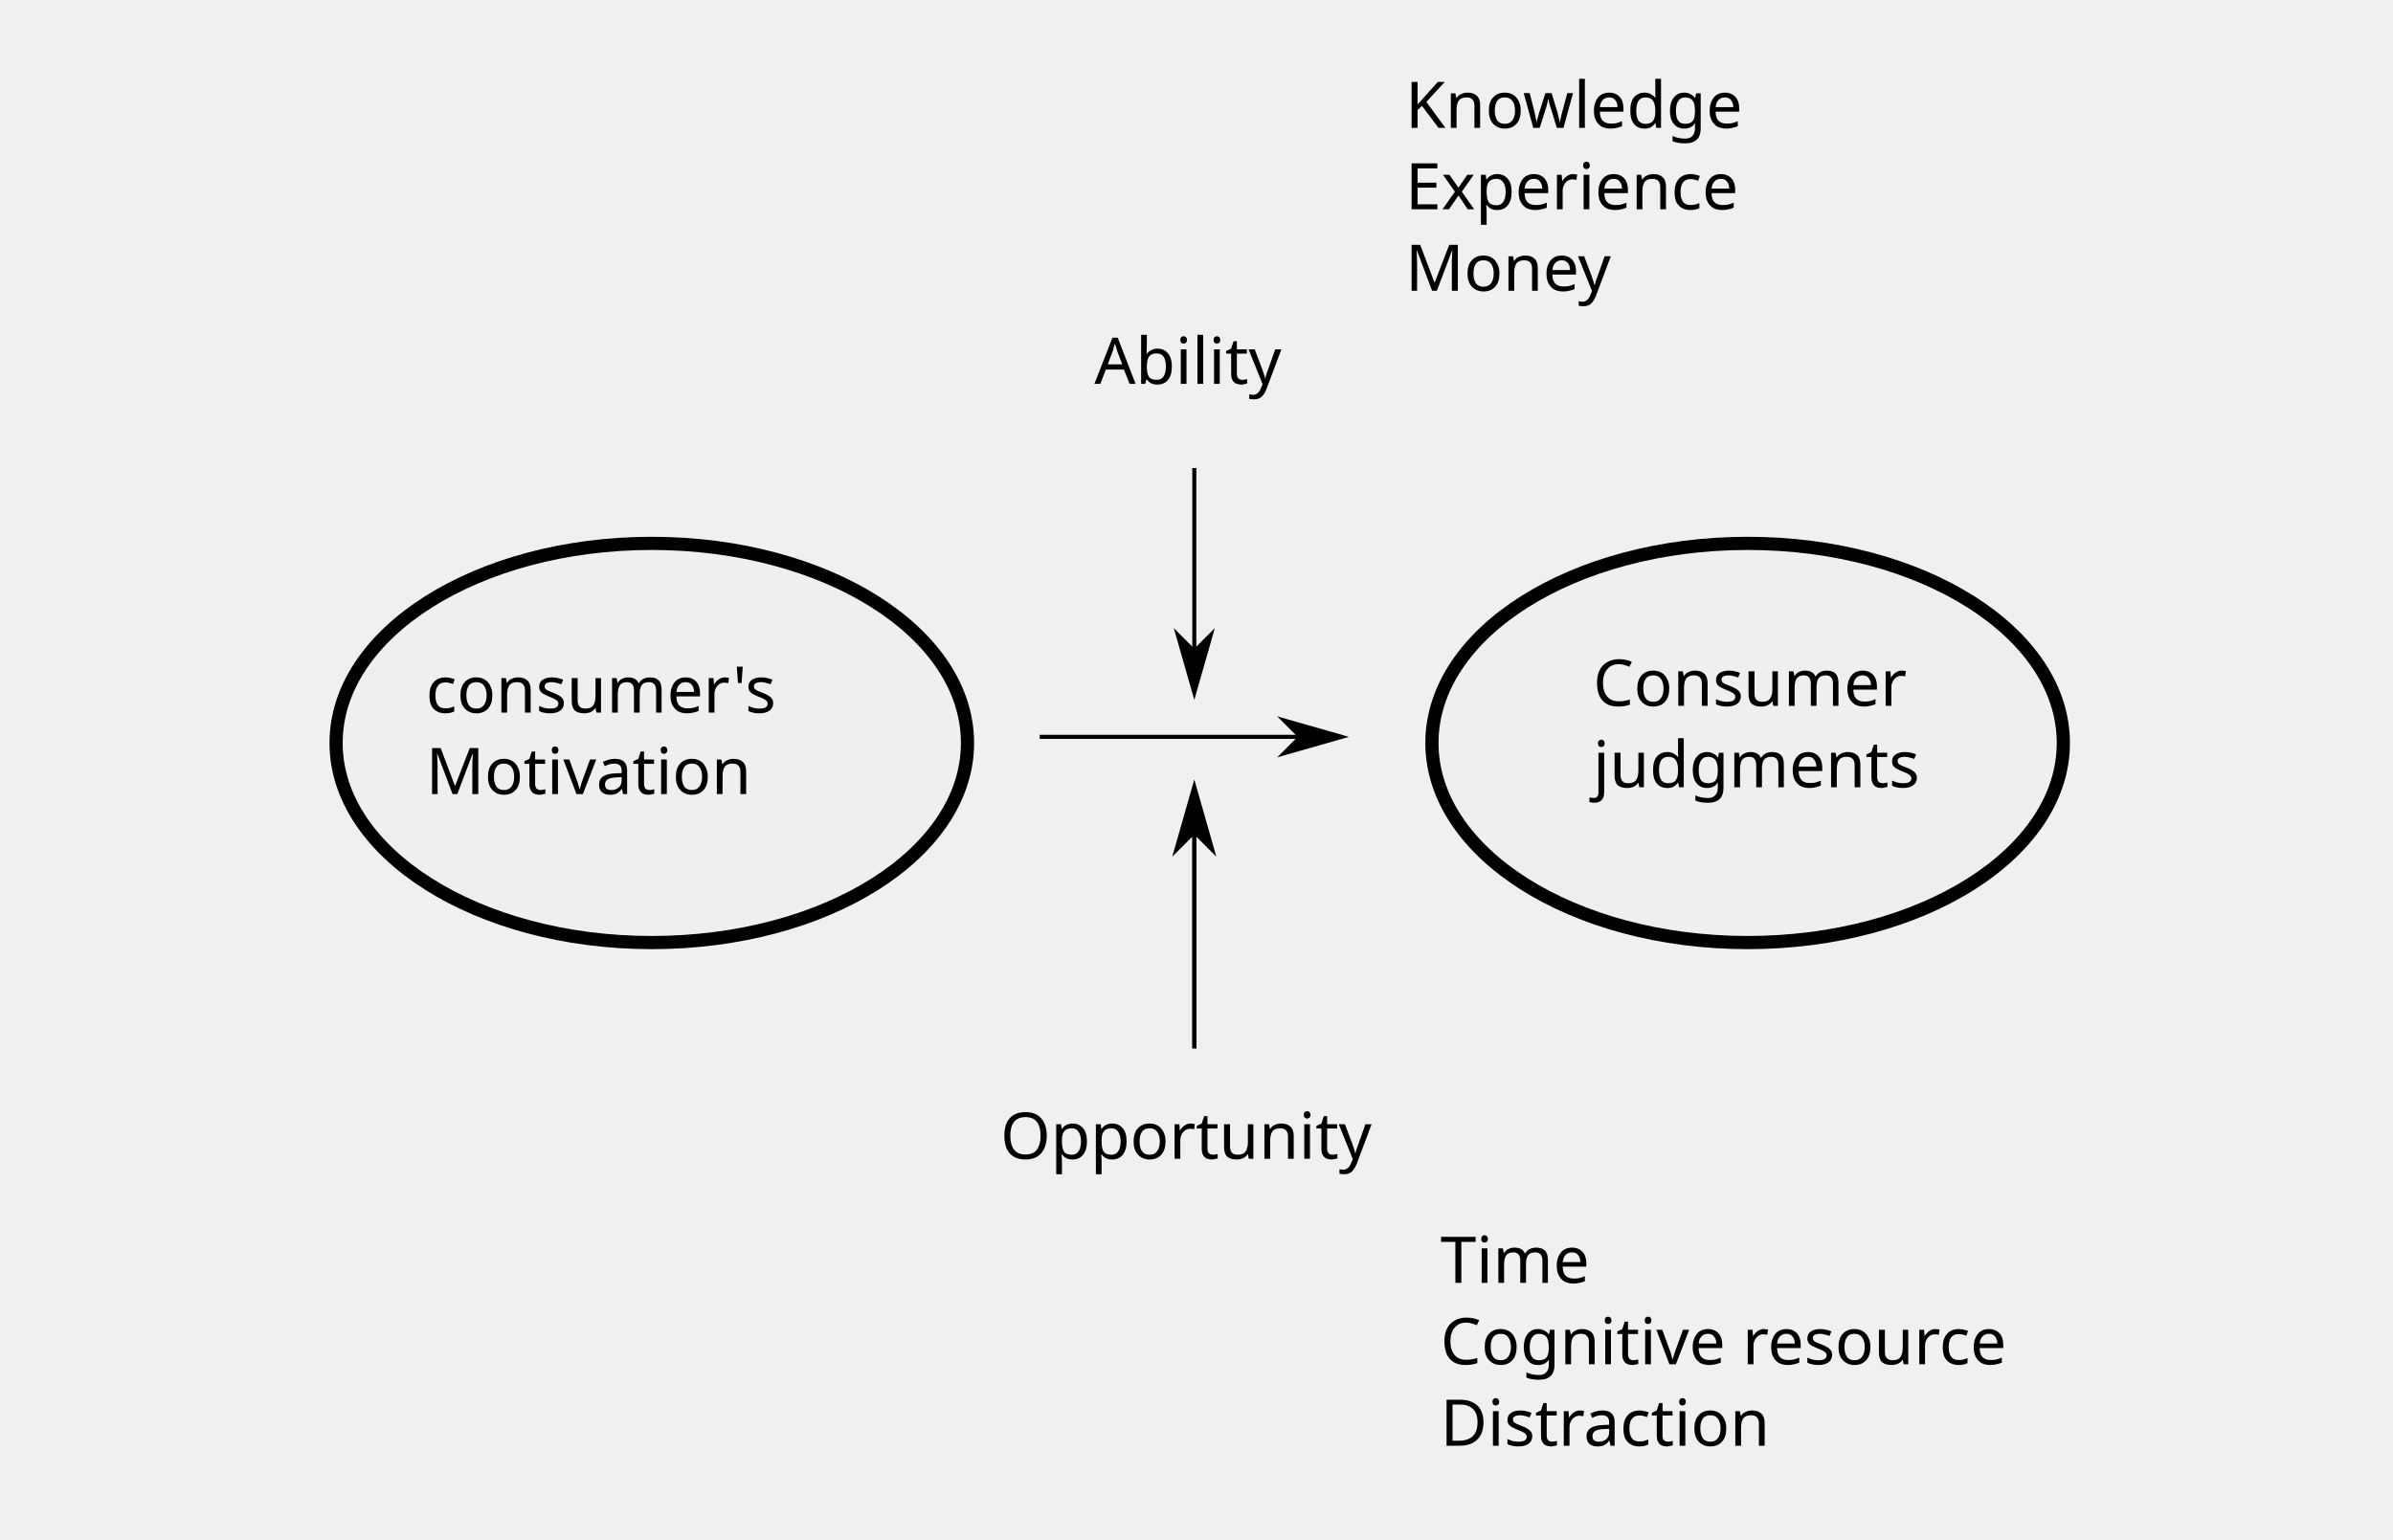
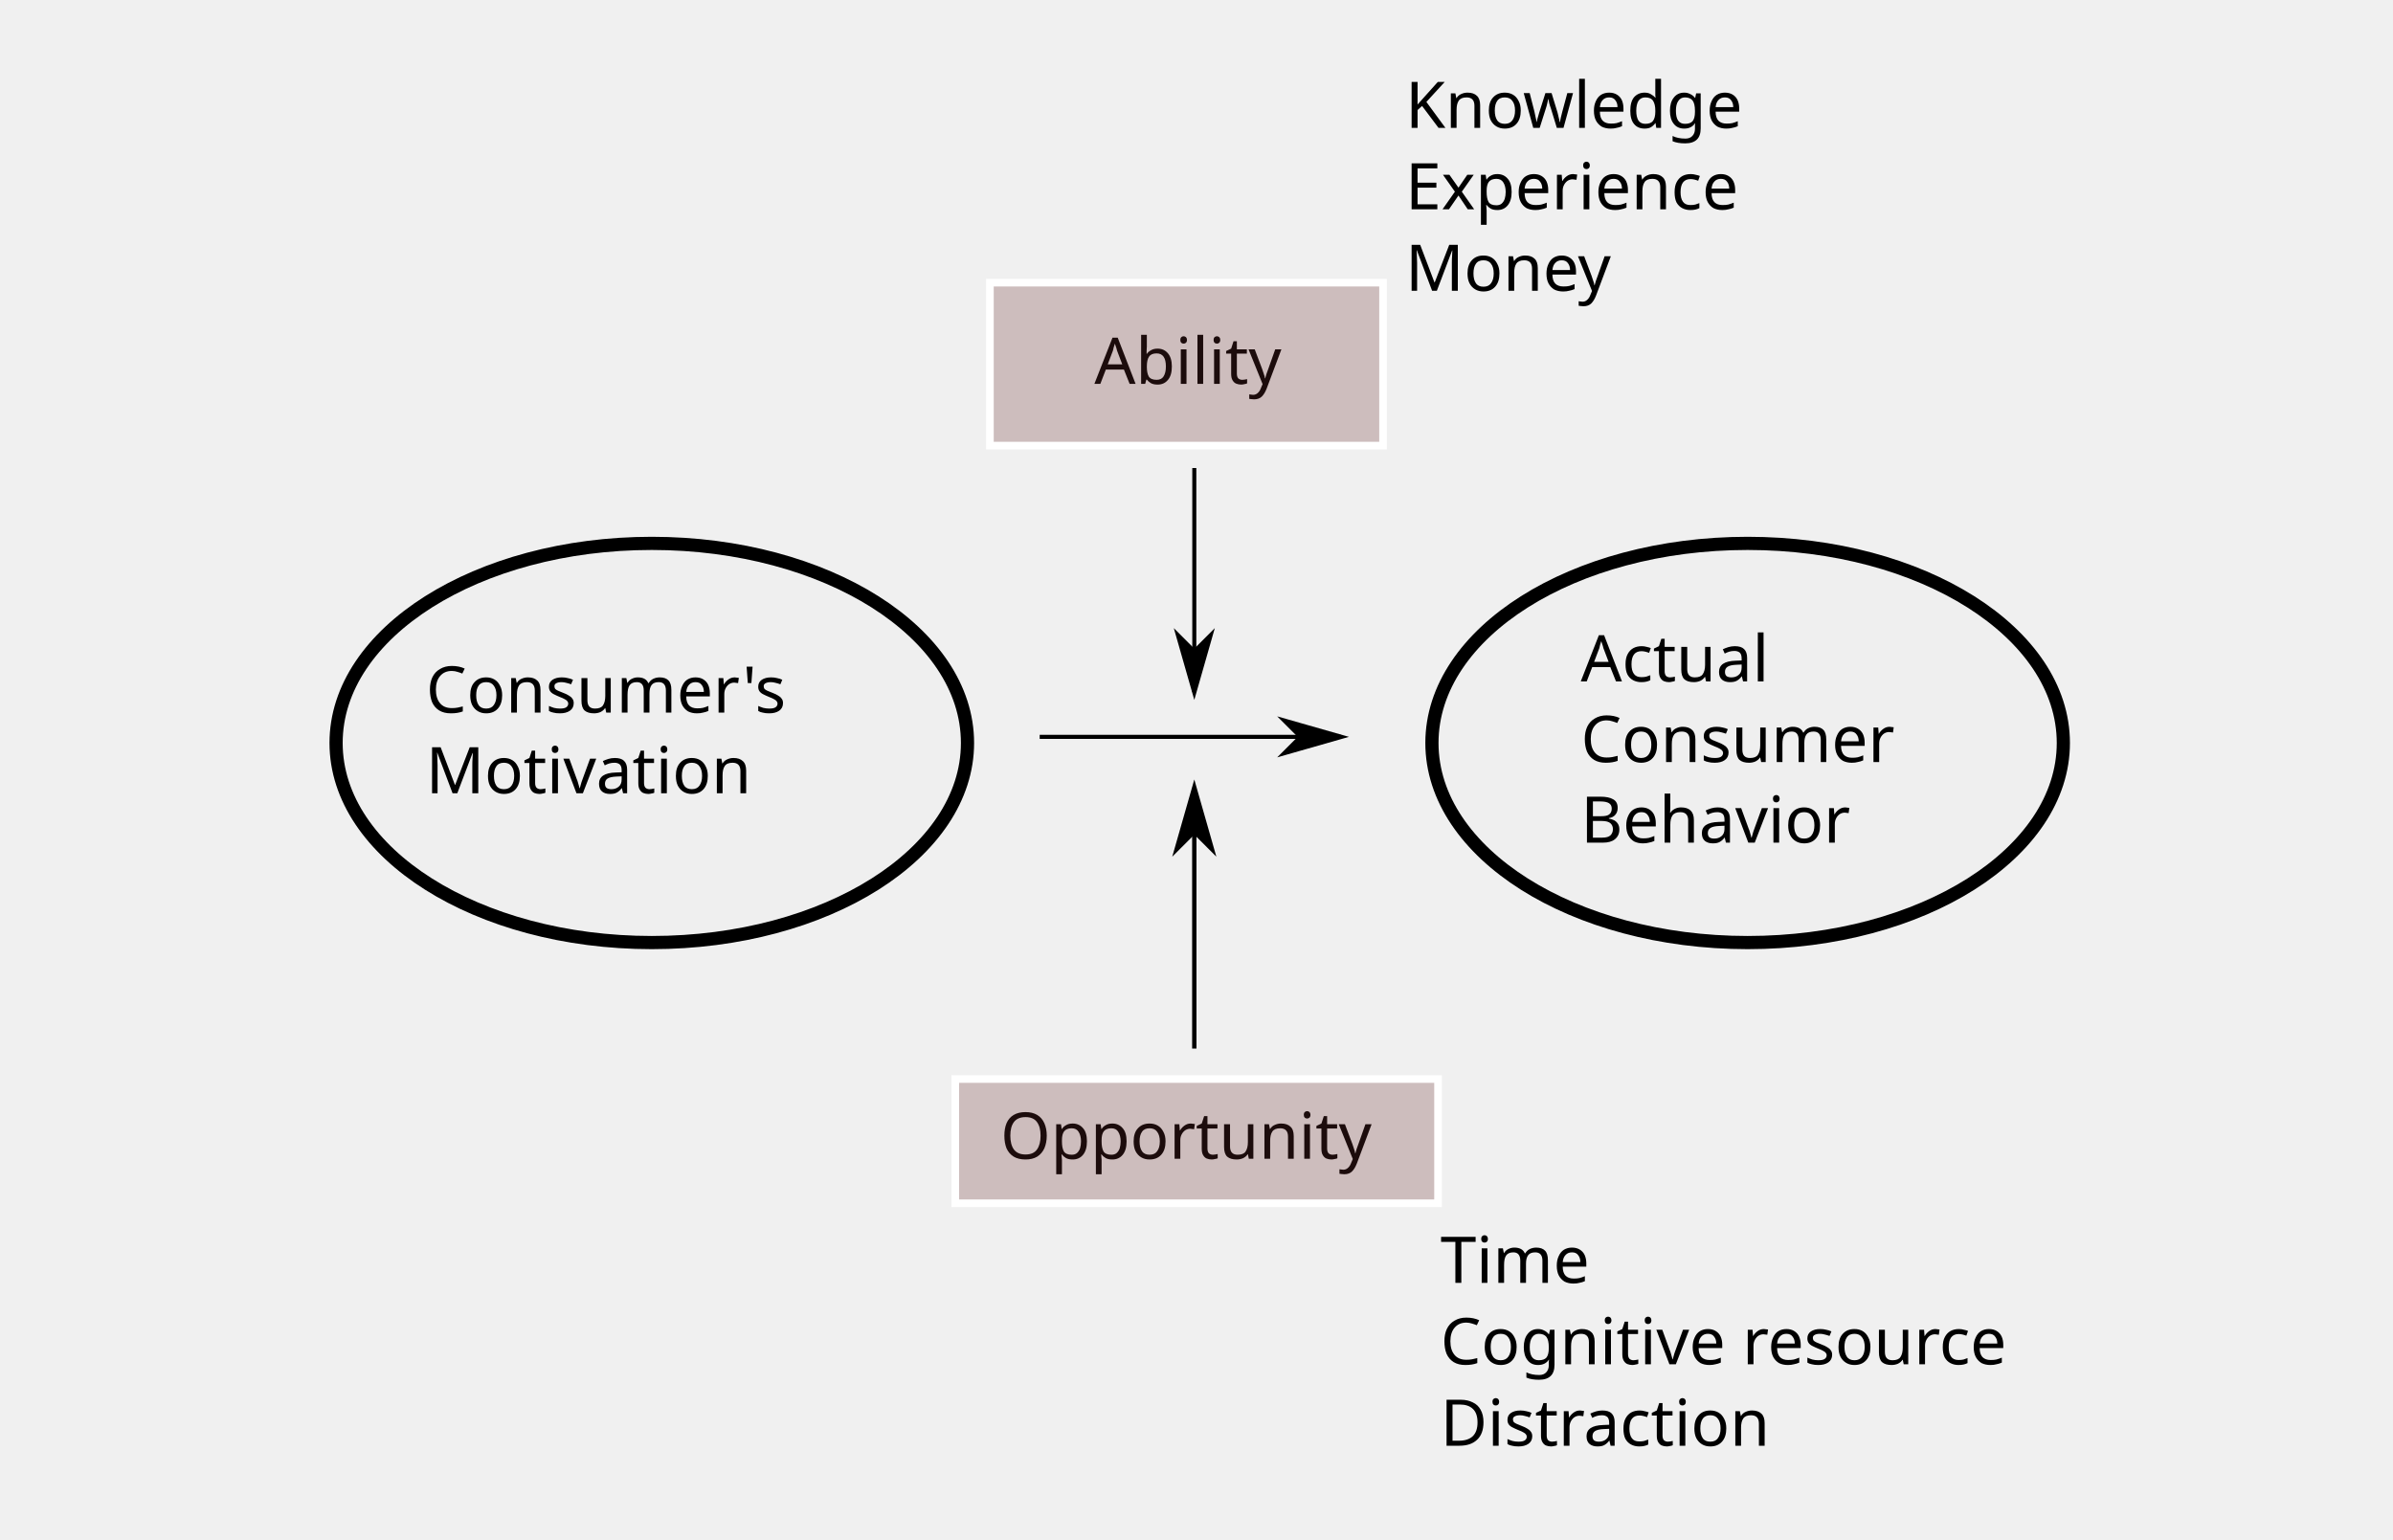
<svg xmlns="http://www.w3.org/2000/svg" width="157mm" height="101mm" viewBox="0 0 157 101" version="1.1" id="svg8">
  <defs id="defs2">
    <marker style="overflow:visible" id="marker1288" refX="0" refY="0" orient="auto">
      <path transform="matrix(-0.8,0,0,-0.8,-10,0)" style="fill:#000000;fill-opacity:1;fill-rule:evenodd;stroke:#000000;stroke-width:1pt;stroke-opacity:1" d="M 0,0 5,-5 -12.5,0 5,5 Z" id="path1286" />
    </marker>
    <marker orient="auto" refY="0" refX="0" id="Arrow1Lend" style="overflow:visible">
      <path id="path4527" d="M 0,0 5,-5 -12.5,0 5,5 Z" style="fill:#000000;fill-opacity:1;fill-rule:evenodd;stroke:#000000;stroke-width:1pt;stroke-opacity:1" transform="matrix(-0.8,0,0,-0.8,-10,0)" />
    </marker>
    <marker style="overflow:visible" id="marker1288-4" refX="0" refY="0" orient="auto">
      <path transform="matrix(-0.8,0,0,-0.8,-10,0)" style="fill:#000000;fill-opacity:1;fill-rule:evenodd;stroke:#000000;stroke-width:1pt;stroke-opacity:1" d="M 0,0 5,-5 -12.5,0 5,5 Z" id="path1286-5" />
    </marker>
  </defs>
  <g id="layer1" transform="translate(0,-196)">
    <ellipse style="fill:#000000;fill-opacity:0.007;stroke:#000000;stroke-width:0.865;stroke-miterlimit:4;stroke-dasharray:none;stroke-opacity:1" id="path829" cx="42.763" cy="244.749" rx="20.713" ry="13.096" />
    <ellipse ry="13.096" rx="20.713" cy="244.749" cx="114.659" id="ellipse831" style="fill:#000000;fill-opacity:0.007;stroke:#000000;stroke-width:0.865;stroke-miterlimit:4;stroke-dasharray:none;stroke-opacity:1" />
    <text xml:space="preserve" style="font-style:normal;font-variant:normal;font-weight:normal;font-stretch:normal;font-size:4.233px;line-height:1.25;font-family:sans-serif;-inkscape-font-specification:'sans-serif, Normal';font-variant-ligatures:normal;font-variant-caps:normal;font-variant-numeric:normal;text-align:start;letter-spacing:0px;word-spacing:0px;writing-mode:lr-tb;text-anchor:start;fill:#000000;fill-opacity:1;stroke:none;stroke-width:0.265" x="27.94" y="242.759" id="text835">
-       <tspan id="tspan833" x="27.94" y="242.759" style="stroke-width:0.265">consumer's</tspan>
-       <tspan x="27.94" y="248.103" style="stroke-width:0.265" id="tspan837">Motivation</tspan>
+       <tspan id="tspan833" x="27.94" y="242.759" style="stroke-width:0.265">Consumer's</tspan>
+       <tspan x="27.94" y="248.05" style="stroke-width:0.265" id="tspan837">Motivation</tspan>
    </text>
-     <text xml:space="preserve" style="font-style:normal;font-variant:normal;font-weight:normal;font-stretch:normal;font-size:4.233px;line-height:1.25;font-family:sans-serif;-inkscape-font-specification:'sans-serif, Normal';font-variant-ligatures:normal;font-variant-caps:normal;font-variant-numeric:normal;text-align:start;letter-spacing:0px;word-spacing:0px;writing-mode:lr-tb;text-anchor:start;fill:#000000;fill-opacity:1;stroke:none;stroke-width:0.265" x="104.513" y="242.312" id="text841">
-       <tspan id="tspan839" x="104.513" y="242.312" style="stroke-width:0.265">Consumer</tspan>
-       <tspan x="104.513" y="247.657" style="stroke-width:0.265" id="tspan843">judgments</tspan>
+     <text xml:space="preserve" style="font-style:normal;font-variant:normal;font-weight:normal;font-stretch:normal;font-size:4.233px;line-height:1.25;font-family:sans-serif;-inkscape-font-specification:'sans-serif, Normal';font-variant-ligatures:normal;font-variant-caps:normal;font-variant-numeric:normal;text-align:start;letter-spacing:0px;word-spacing:0px;writing-mode:lr-tb;text-anchor:start;fill:#000000;fill-opacity:1;stroke:none;stroke-width:0.265" x="103.711" y="240.709" id="text841">
+       <tspan x="103.711" y="240.709" style="stroke-width:0.265" id="tspan843">Actual</tspan>
+       <tspan x="103.711" y="246" style="stroke-width:0.265" id="tspan879">Consumer</tspan>
+       <tspan x="103.711" y="251.292" style="stroke-width:0.265" id="tspan881">Behavior</tspan>
    </text>
    <path style="fill:none;stroke:#000000;stroke-width:0.265px;stroke-linecap:butt;stroke-linejoin:miter;stroke-opacity:1;marker-end:url(#Arrow1Lend)" d="m 68.211,244.348 c 19.778,0 19.778,0 19.778,0" id="path1264" />
    <path style="fill:none;stroke:#000000;stroke-width:0.265px;stroke-linecap:butt;stroke-linejoin:miter;stroke-opacity:1;marker-end:url(#marker1288)" d="m 78.356,226.708 c 0,14.433 0,14.7 0,14.7" id="path1278" />
    <path style="fill:none;stroke:#000000;stroke-width:0.285px;stroke-linecap:butt;stroke-linejoin:miter;stroke-opacity:1;marker-end:url(#marker1288-4)" d="m 78.356,264.801 c 0,-16.791 0,-17.102 0,-17.102" id="path1278-6" />
    <text xml:space="preserve" style="font-style:normal;font-variant:normal;font-weight:normal;font-stretch:normal;font-size:4.233px;line-height:1.25;font-family:sans-serif;-inkscape-font-specification:'sans-serif, Normal';font-variant-ligatures:normal;font-variant-caps:normal;font-variant-numeric:normal;text-align:start;letter-spacing:0px;word-spacing:0px;writing-mode:lr-tb;text-anchor:start;fill:#000000;fill-opacity:1;stroke:none;stroke-width:0.265" x="71.799" y="221.191" id="text1613">
      <tspan id="tspan1611" x="71.799" y="221.191" style="stroke-width:0.265">Ability</tspan>
    </text>
    <text xml:space="preserve" style="font-style:normal;font-variant:normal;font-weight:normal;font-stretch:normal;font-size:4.233px;line-height:1.25;font-family:sans-serif;-inkscape-font-specification:'sans-serif, Normal';font-variant-ligatures:normal;font-variant-caps:normal;font-variant-numeric:normal;text-align:start;letter-spacing:0px;word-spacing:0px;writing-mode:lr-tb;text-anchor:start;fill:#000000;fill-opacity:1;stroke:none;stroke-width:0.265" x="65.629" y="272.032" id="text1617">
      <tspan id="tspan1615" x="65.629" y="272.032" style="stroke-width:0.265">Opportunity</tspan>
    </text>
    <text xml:space="preserve" style="font-style:normal;font-variant:normal;font-weight:normal;font-stretch:normal;font-size:4.233px;line-height:1.25;font-family:sans-serif;-inkscape-font-specification:'sans-serif, Normal';font-variant-ligatures:normal;font-variant-caps:normal;font-variant-numeric:normal;text-align:start;letter-spacing:0px;word-spacing:0px;writing-mode:lr-tb;text-anchor:start;fill:#000000;fill-opacity:1;stroke:none;stroke-width:0.265" x="92.208" y="204.391" id="text1831">
      <tspan id="tspan1829" x="92.208" y="204.391" style="stroke-width:0.265">Knowledge</tspan>
      <tspan x="92.208" y="209.736" style="stroke-width:0.265" id="tspan1833">Experience</tspan>
      <tspan x="92.208" y="215.08" style="stroke-width:0.265" id="tspan1835">Money</tspan>
    </text>
    <text xml:space="preserve" style="font-style:normal;font-variant:normal;font-weight:normal;font-stretch:normal;font-size:4.233px;line-height:1.25;font-family:sans-serif;-inkscape-font-specification:'sans-serif, Normal';font-variant-ligatures:normal;font-variant-caps:normal;font-variant-numeric:normal;text-align:start;letter-spacing:0px;word-spacing:0px;writing-mode:lr-tb;text-anchor:start;fill:#000000;fill-opacity:1;stroke:none;stroke-width:0.265" x="94.501" y="280.173" id="text1839">
      <tspan id="tspan1837" x="94.501" y="280.173" style="stroke-width:0.265">Time</tspan>
      <tspan x="94.501" y="285.517" style="stroke-width:0.265" id="tspan1841">Cognitive resource</tspan>
      <tspan x="94.501" y="290.862" style="stroke-width:0.265" id="tspan1843">Distraction</tspan>
    </text>
+     <rect style="fill:#6e3030;fill-opacity:0.262;stroke:#ffffff;stroke-width:0.5;stroke-miterlimit:4;stroke-dasharray:none;stroke-opacity:1" id="rect883" width="25.792" height="10.691" x="64.946" y="214.547" />
+     <rect style="fill:#6e3030;fill-opacity:0.262;stroke:#ffffff;stroke-width:0.5;stroke-miterlimit:4;stroke-dasharray:none;stroke-opacity:1" id="rect885" width="31.671" height="8.152" x="62.675" y="266.799" />
  </g>
</svg>
